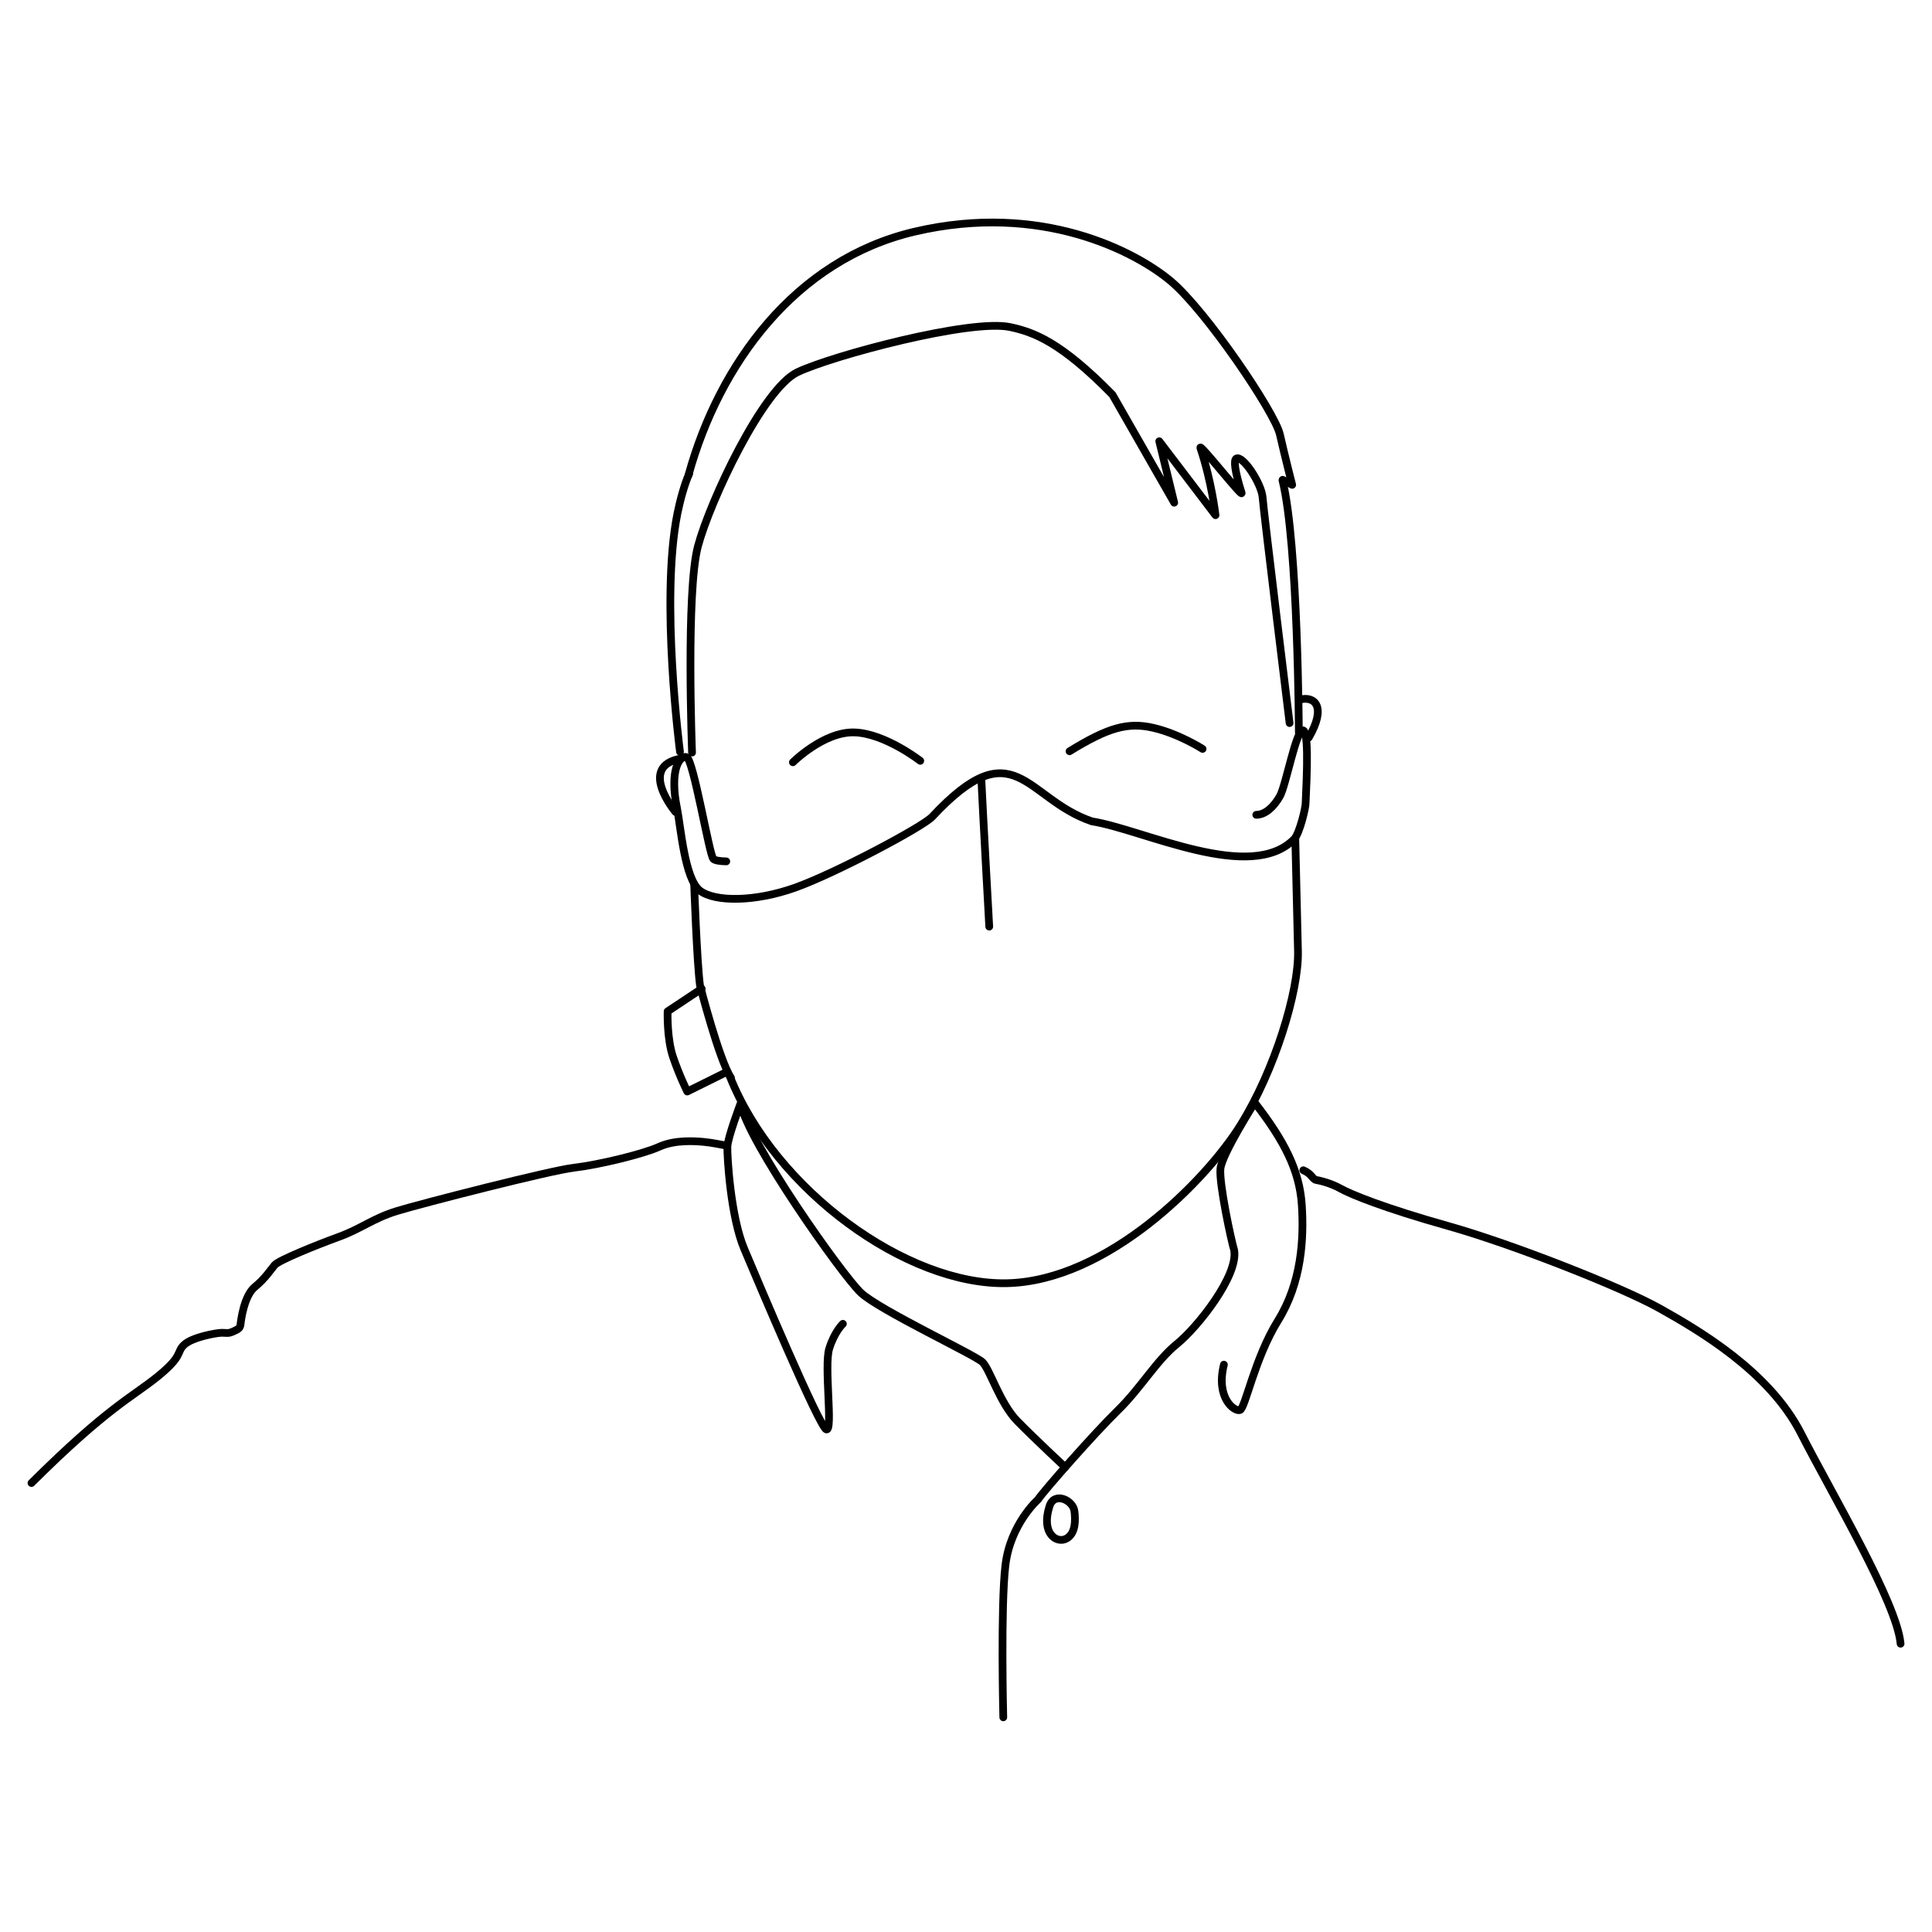
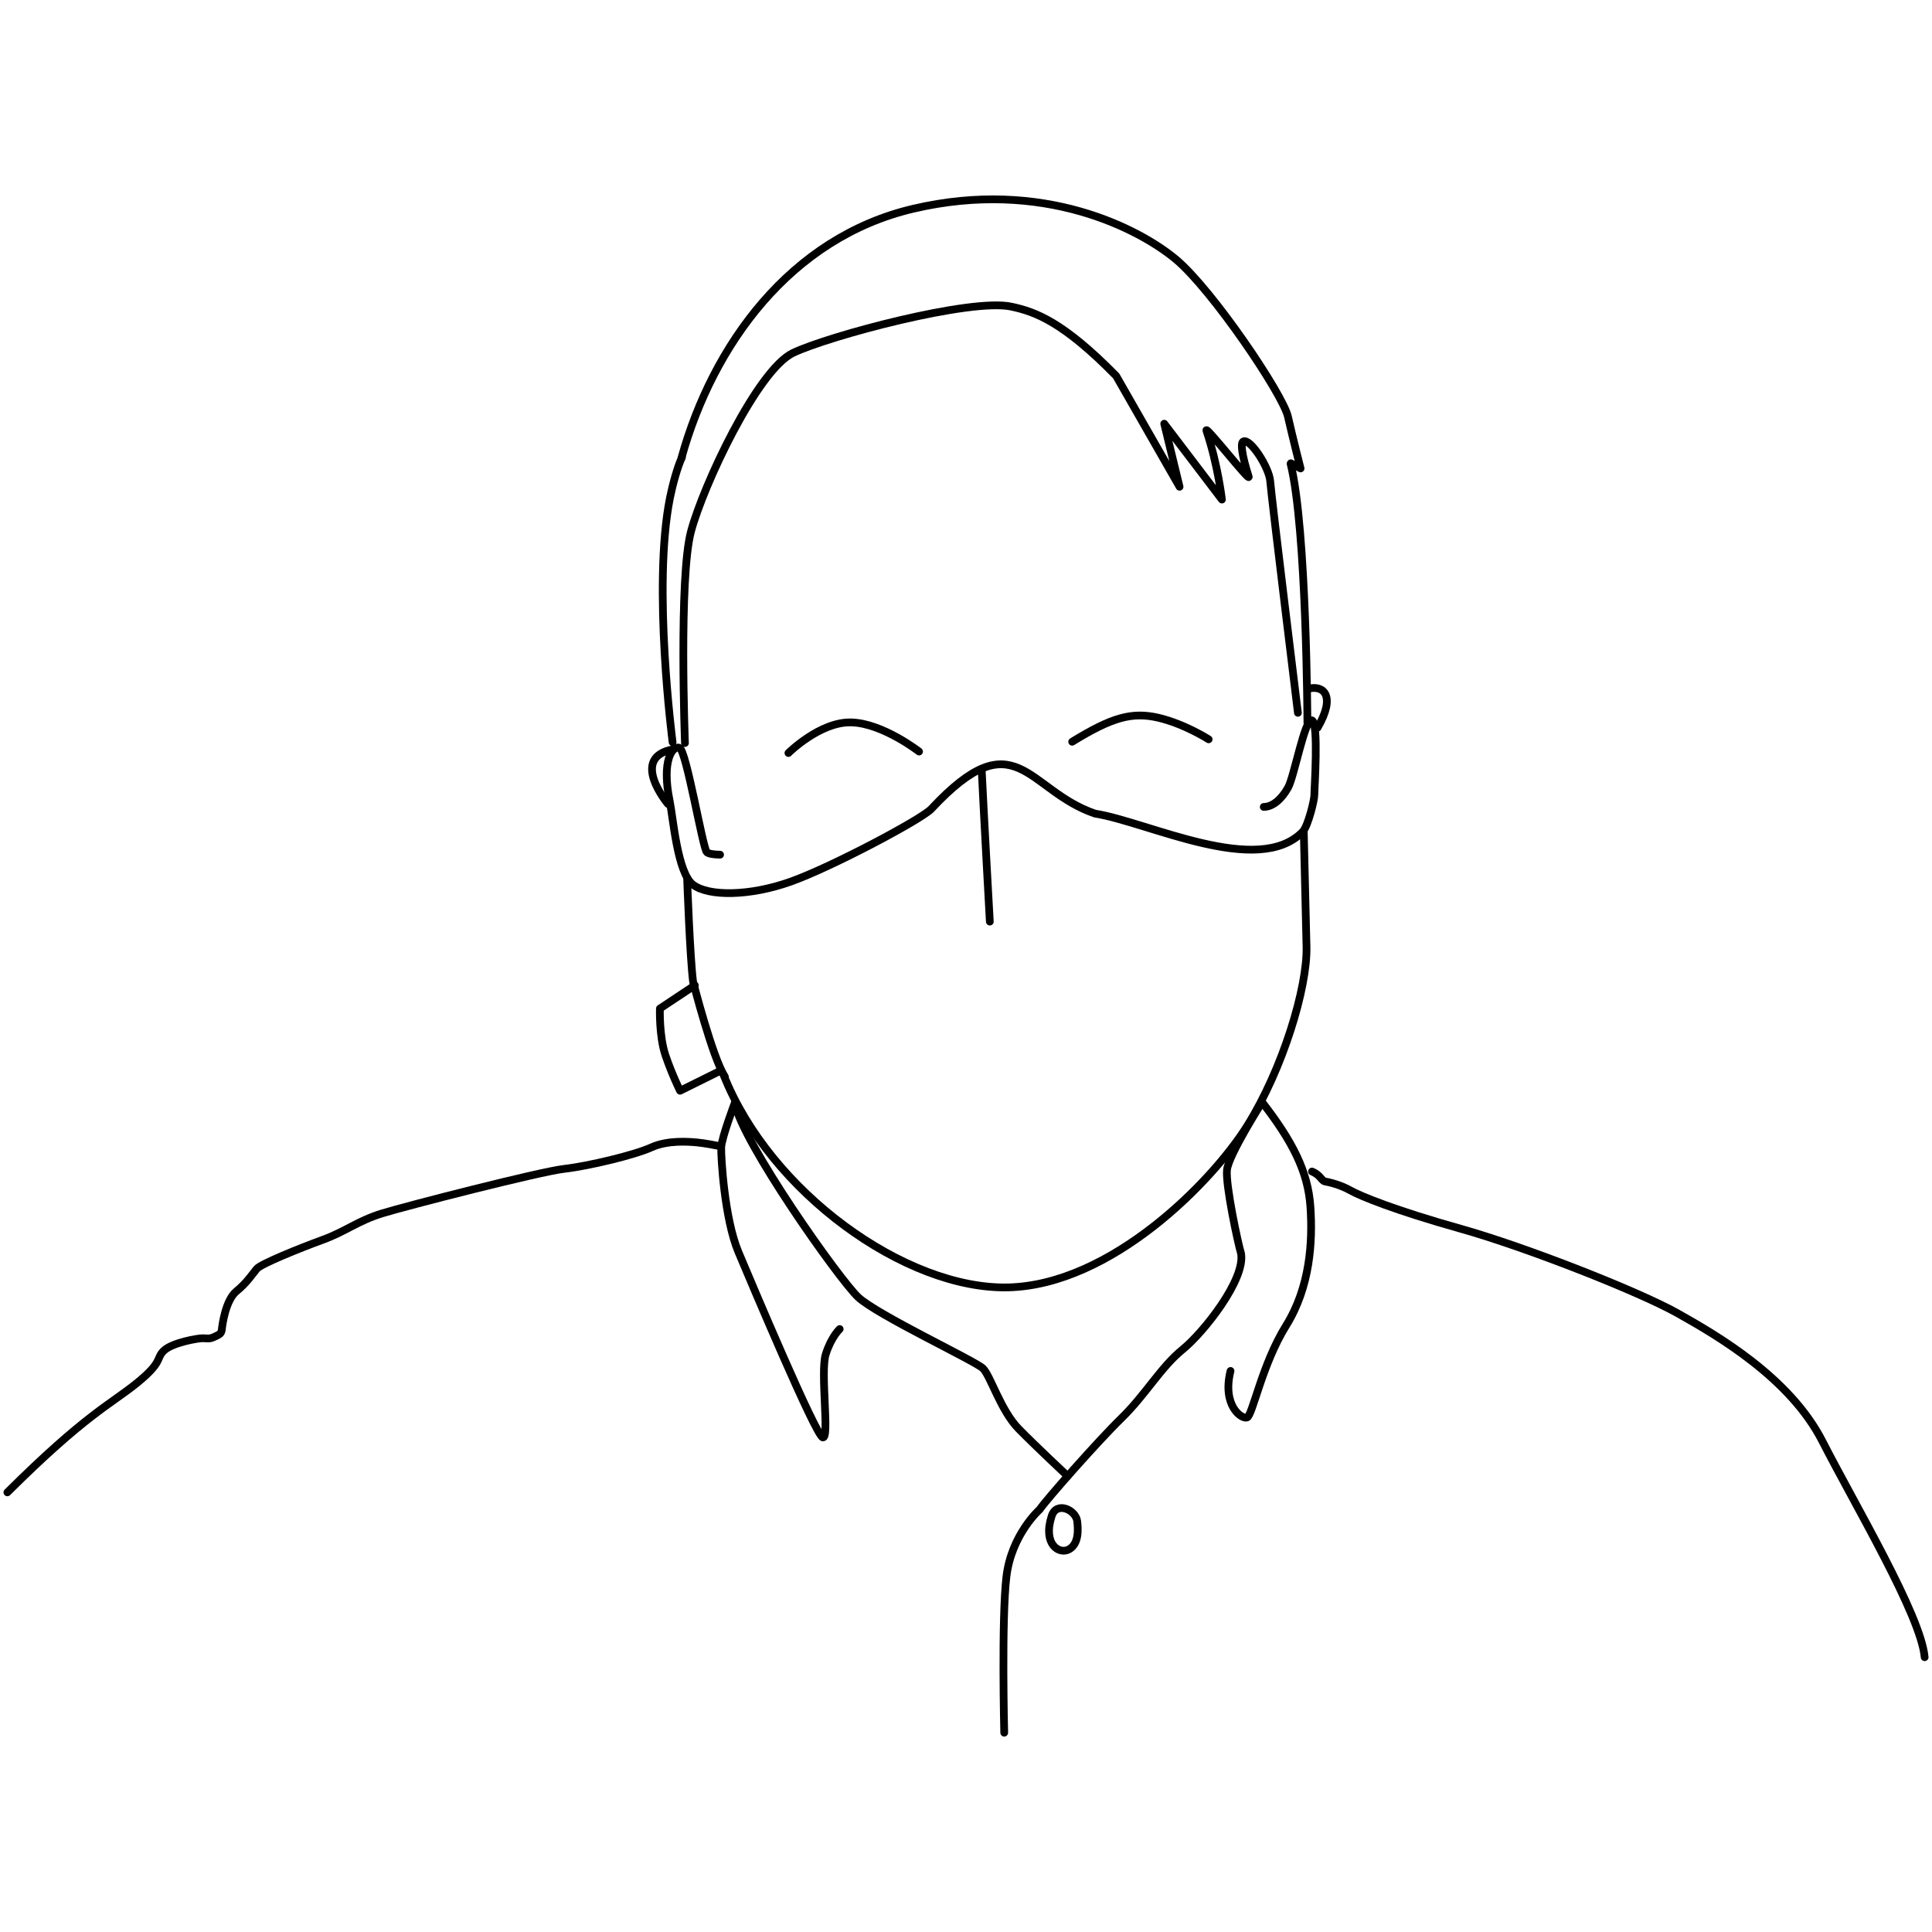
<svg xmlns="http://www.w3.org/2000/svg" width="1000" height="1000" viewBox="0 0 264.583 264.583" version="1.1" id="svg890">
  <defs id="defs887">
    <rect x="852.223" y="364.352" width="177.281" height="172.191" id="rect55058" />
  </defs>
-   <g id="layer3" style="display:inline">
-     <path style="font-variation-settings:normal;display:inline;opacity:1;vector-effect:none;fill:none;fill-opacity:1;stroke:currentColor;stroke-width:1.058;stroke-linecap:round;stroke-linejoin:round;stroke-miterlimit:4;stroke-dasharray:none;stroke-dashoffset:0;stroke-opacity:1;-inkscape-stroke:none;stop-color:#000000;stop-opacity:1" d="M 4.309,203.098 C 14.795,192.668 18.091,191.355 21.632,188.478 c 3.542,-2.878 2.471,-3.274 3.596,-4.321 1.125,-1.048 4.459,-1.635 5.147,-1.635 0.688,0 0.874,0.136 1.568,-0.184 0.694,-0.32 0.941,-0.429 1,-0.993 0.058,-0.564 0.489,-3.899 1.948,-5.094 1.459,-1.196 2.166,-2.357 2.728,-3.01 0.562,-0.653 5.704,-2.737 8.778,-3.855 3.073,-1.119 4.683,-2.533 7.959,-3.538 3.275,-1.005 21.023,-5.566 24.286,-5.939 3.263,-0.374 9.419,-1.852 11.621,-2.857 2.202,-1.005 5,-0.768 6.076,-0.675 1.076,0.093 2.754,0.437 2.754,0.437" id="path42560" />
-     <path style="font-variation-settings:normal;display:inline;opacity:1;vector-effect:none;fill:none;fill-opacity:1;stroke:currentColor;stroke-width:1.058;stroke-linecap:round;stroke-linejoin:round;stroke-miterlimit:4;stroke-dasharray:none;stroke-dashoffset:0;stroke-opacity:1;-inkscape-stroke:none;stop-color:#000000;stop-opacity:1" d="m 178.487,160.264 c 1.152,0.471 1.248,1.243 1.768,1.333 0.52,0.089 2,0.425 3.358,1.19 1.358,0.765 5.963,2.656 14.694,5.107 8.731,2.451 23.807,8.378 29.02,11.31 5.213,2.932 14.952,8.56 19.303,17.072 4.351,8.513 13.141,23.225 13.65,28.828" id="path42675" />
-     <path style="font-variation-settings:normal;display:inline;opacity:1;vector-effect:none;fill:none;fill-opacity:1;stroke:currentColor;stroke-width:1.058;stroke-linecap:round;stroke-linejoin:round;stroke-miterlimit:4;stroke-dasharray:none;stroke-dashoffset:0;stroke-opacity:1;-inkscape-stroke:none;stop-color:#000000;stop-opacity:1" d="m 145.868,200.925 c 0,0 -4.149,-3.872 -6.539,-6.304 -2.39,-2.432 -3.755,-7.065 -4.765,-8.066 -1.01,-1 -14.126,-7.13 -16.667,-9.514 -2.541,-2.384 -15.547,-20.784 -16.473,-25.933 0,0 -1.769,4.681 -1.811,5.948 -0.042,1.268 0.44,9.54 2.292,13.941 1.853,4.401 10.315,24.473 11.262,24.762 0.947,0.289 -0.343,-8.719 0.395,-11.075 0.738,-2.357 1.871,-3.39 1.871,-3.39" id="path42677" />
-     <path style="font-variation-settings:normal;display:inline;opacity:1;vector-effect:none;fill:none;fill-opacity:1;stroke:currentColor;stroke-width:1.058;stroke-linecap:round;stroke-linejoin:round;stroke-miterlimit:4;stroke-dasharray:none;stroke-dashoffset:0;stroke-opacity:1;-inkscape-stroke:none;stop-color:#000000;stop-opacity:1" d="m 167.61,186.886 c -1.143,4.615 1.462,6.457 2.196,6.222 0.734,-0.235 1.998,-7.083 5.218,-12.263 3.22,-5.181 3.569,-11.207 3.252,-15.871 -0.317,-4.664 -2.361,-8.705 -6.449,-13.971 0,0 -4.495,7.052 -4.692,9.058 -0.197,2.006 1.466,9.813 1.879,11.135 0.613,3.476 -4.996,10.559 -7.833,12.853 -2.836,2.294 -4.929,6.021 -8.118,9.129 -3.189,3.108 -10.121,10.986 -10.925,12.197 0,0 -3.782,3.334 -4.45,8.995 -0.668,5.661 -0.29,20.815 -0.29,20.815" id="path42679" />
-     <path style="font-variation-settings:normal;opacity:1;vector-effect:none;fill:none;fill-opacity:1;stroke:currentColor;stroke-width:1.058;stroke-linecap:round;stroke-linejoin:round;stroke-miterlimit:4;stroke-dasharray:none;stroke-dashoffset:0;stroke-opacity:1;-inkscape-stroke:none;stop-color:#000000;stop-opacity:1" d="m 143.727,206.27 c -1.218,3.786 1.027,5.169 2.334,4.427 1.307,-0.742 1.215,-2.627 1.079,-3.75 -0.18,-1.494 -2.755,-2.723 -3.413,-0.677 z" id="path43203" />
-     <path style="font-variation-settings:normal;opacity:1;vector-effect:none;fill:none;fill-opacity:1;stroke:currentColor;stroke-width:1.058;stroke-linecap:round;stroke-linejoin:round;stroke-miterlimit:4;stroke-dasharray:none;stroke-dashoffset:0;stroke-opacity:1;-inkscape-stroke:none;stop-color:#000000;stop-opacity:1" d="m 96.093,135.407 -4.664,3.099 c 0,0 -0.123,3.681 0.734,6.222 0.857,2.541 1.954,4.753 1.954,4.753 l 5.12,-2.535" id="path43819" />
-     <path style="font-variation-settings:normal;opacity:1;vector-effect:none;fill:none;fill-opacity:1;stroke:currentColor;stroke-width:1.058;stroke-linecap:round;stroke-linejoin:round;stroke-miterlimit:4;stroke-dasharray:none;stroke-dashoffset:0;stroke-opacity:1;-inkscape-stroke:none;stop-color:#000000;stop-opacity:1" d="m 95.061,121.045 c 0,0 0.378,10.711 0.801,13.9 0,0 2.594,10.135 4.242,12.667" id="path43964" />
-     <path style="font-variation-settings:normal;opacity:1;vector-effect:none;fill:none;fill-opacity:1;stroke:currentColor;stroke-width:1.058;stroke-linecap:round;stroke-linejoin:round;stroke-miterlimit:4;stroke-dasharray:none;stroke-dashoffset:0;stroke-opacity:1;-inkscape-stroke:none;stop-color:#000000;stop-opacity:1" d="m 99.942,147.384 c 6.168,15.574 24.271,28.674 37.994,28.348 13.723,-0.326 27.221,-14.078 31.925,-21.604 4.704,-7.526 8.025,-18.397 7.894,-23.865 -0.132,-5.468 -0.368,-15.437 -0.368,-15.437" id="path44011" />
-     <path style="font-variation-settings:normal;opacity:1;vector-effect:none;fill:none;fill-opacity:1;stroke:currentColor;stroke-width:1.058;stroke-linecap:round;stroke-linejoin:round;stroke-miterlimit:4;stroke-dasharray:none;stroke-dashoffset:0;stroke-opacity:1;-inkscape-stroke:none;stop-color:#000000;stop-opacity:1" d="m 99.462,117.964 c -0.912,-0.017 -1.548,-0.128 -1.77,-0.34 -0.562,-0.536 -2.734,-13.674 -3.667,-13.943 -0.934,-0.269 -2.393,1.723 -1.296,7.089 0.481,2.354 1.032,9.622 3.115,11.201 2.083,1.58 7.561,1.545 13.045,-0.408 5.484,-1.953 17.48,-8.32 18.784,-9.719 11.3,-12.118 12.722,-2.471 21.854,0.637 7.066,1.111 21.829,8.589 27.763,2.371 0.712,-0.862 1.525,-4.228 1.511,-4.879 -0.014,-0.651 0.612,-9.629 -0.326,-9.947 -0.938,-0.318 -2.354,7.5 -3.185,8.984 -0.831,1.484 -1.999,2.567 -3.245,2.577" id="path44283" />
-     <path style="font-variation-settings:normal;opacity:1;vector-effect:none;fill:none;fill-opacity:1;stroke:currentColor;stroke-width:1.058;stroke-linecap:round;stroke-linejoin:round;stroke-miterlimit:4;stroke-dasharray:none;stroke-dashoffset:0;stroke-opacity:1;-inkscape-stroke:none;stop-color:#000000;stop-opacity:1" d="m 93.123,102.95 c 0,0 -2.713,-20.759 -0.36,-32.585 0.35,-1.758 1.007,-4.179 1.606,-5.444 m 81.268,0.881 c 2.14,8.628 2.239,34.569 2.239,34.569" id="path45032" />
-     <path style="font-variation-settings:normal;opacity:1;vector-effect:none;fill:none;fill-opacity:1;stroke:currentColor;stroke-width:1.058;stroke-linecap:round;stroke-linejoin:round;stroke-miterlimit:4;stroke-dasharray:none;stroke-dashoffset:0;stroke-opacity:1;-inkscape-stroke:none;stop-color:#000000;stop-opacity:1" d="m 178.022,95.804 c 1.966,-0.515 3.719,0.899 1.21,5.209" id="path45079" />
-     <path style="font-variation-settings:normal;opacity:1;vector-effect:none;fill:none;fill-opacity:1;stroke:currentColor;stroke-width:1.058;stroke-linecap:round;stroke-linejoin:round;stroke-miterlimit:4;stroke-dasharray:none;stroke-dashoffset:0;stroke-opacity:1;-inkscape-stroke:none;stop-color:#000000;stop-opacity:1" d="m 93.245,103.886 c -5.99,1.065 -0.739,7.309 -0.739,7.309" id="path45126" />
-     <path style="font-variation-settings:normal;opacity:1;vector-effect:none;fill:none;fill-opacity:1;stroke:currentColor;stroke-width:1.058;stroke-linecap:round;stroke-linejoin:round;stroke-miterlimit:4;stroke-dasharray:none;stroke-dashoffset:0;stroke-opacity:1;-inkscape-stroke:none;stop-color:#000000;stop-opacity:1" d="m 134.394,106.699 c 0.212,4.615 1.08,20.2 1.08,20.2" id="path48444" />
-     <path style="font-variation-settings:normal;opacity:1;vector-effect:none;fill:none;fill-opacity:1;stroke:currentColor;stroke-width:1.058;stroke-linecap:round;stroke-linejoin:round;stroke-miterlimit:4;stroke-dasharray:none;stroke-dashoffset:0;stroke-opacity:1;-inkscape-stroke:none;stop-color:#000000;stop-opacity:1" d="m 94.774,103.06 c 0,0 -0.847,-22.077 0.809,-28.261 1.656,-6.184 8.867,-21.561 13.628,-23.829 4.76,-2.268 23.694,-7.334 29.118,-6.179 3.258,0.693 6.948,2.051 14.012,9.253 l 8.465,14.801 -2.048,-8.419 7.704,10.127 c 0,0 -0.534,-4.647 -2.067,-9.195 -0.32,-0.948 5.926,7.029 5.64,6.132 -0.987,-3.096 -1.072,-4.482 -0.739,-4.682 0.895,-0.535 3.483,3.444 3.615,5.319 0.132,1.875 3.695,30.897 3.695,30.897" id="path50516" />
-     <path style="font-variation-settings:normal;opacity:1;vector-effect:none;fill:none;fill-opacity:1;stroke:currentColor;stroke-width:1.058;stroke-linecap:round;stroke-linejoin:round;stroke-miterlimit:4;stroke-dasharray:none;stroke-dashoffset:0;stroke-opacity:1;-inkscape-stroke:none;stop-color:#000000;stop-opacity:1" d="m 94.321,64.95 c 4.166,-15 14.509,-29.366 30.925,-33.223 17.367,-4.08 30.24,2.722 35.071,6.756 4.831,4.034 14.275,17.99 14.96,21.002 0.685,3.012 1.685,6.914 1.685,6.914 l -1.303,-0.692" id="path50659" />
-     <text xml:space="preserve" transform="matrix(0.2645833,0,0,0.2645833,1.058333,-6.35)" id="text55056" style="font-size:40px;line-height:1.25;font-family:'Roboto Flex';-inkscape-font-specification:'Roboto Flex, @opsz=8';font-variation-settings:'opsz' 8;white-space:pre;shape-inside:url(#rect55058)" />
-     <path style="font-variation-settings:normal;opacity:1;vector-effect:none;fill:none;fill-opacity:1;stroke:currentColor;stroke-width:1.058;stroke-linecap:round;stroke-linejoin:round;stroke-miterlimit:4;stroke-dasharray:none;stroke-dashoffset:0;stroke-opacity:1;-inkscape-stroke:none;stop-color:#000000;stop-opacity:1" d="m 108.585,104.392 c 0,0 4.225,-4.213 8.413,-4.09 4.188,0.122 9.029,3.893 9.029,3.893" id="path56197" />
-     <path style="font-variation-settings:normal;opacity:1;vector-effect:none;fill:none;fill-opacity:1;stroke:currentColor;stroke-width:1.058;stroke-linecap:round;stroke-linejoin:round;stroke-miterlimit:4;stroke-dasharray:none;stroke-dashoffset:0;stroke-opacity:1;-inkscape-stroke:none;stop-color:#000000;stop-opacity:1" d="m 146.469,102.885 c 5.277,-3.244 7.968,-4.02 11.48,-3.209 3.512,0.811 6.742,2.886 6.742,2.886" id="path56199" />
+   <g id="layer3" style="display:inline;stroke-width:0.975" transform="matrix(1.025779,0,0,1.025779,-3.41301,-3.957502)">
+     <path style="font-variation-settings:normal;display:inline;opacity:1;vector-effect:none;fill:none;fill-opacity:1;stroke:currentColor;stroke-width:1.032;stroke-linecap:round;stroke-linejoin:round;stroke-miterlimit:4;stroke-dasharray:none;stroke-dashoffset:0;stroke-opacity:1;-inkscape-stroke:none;stop-color:#000000;stop-opacity:1" d="M 4.309,203.098 C 14.795,192.668 18.091,191.355 21.632,188.478 c 3.542,-2.878 2.471,-3.274 3.596,-4.321 1.125,-1.048 4.459,-1.635 5.147,-1.635 0.688,0 0.874,0.136 1.568,-0.184 0.694,-0.32 0.941,-0.429 1,-0.993 0.058,-0.564 0.489,-3.899 1.948,-5.094 1.459,-1.196 2.166,-2.357 2.728,-3.01 0.562,-0.653 5.704,-2.737 8.778,-3.855 3.073,-1.119 4.683,-2.533 7.959,-3.538 3.275,-1.005 21.023,-5.566 24.286,-5.939 3.263,-0.374 9.419,-1.852 11.621,-2.857 2.202,-1.005 5,-0.768 6.076,-0.675 1.076,0.093 2.754,0.437 2.754,0.437" id="path42560" />
+     <path style="font-variation-settings:normal;display:inline;opacity:1;vector-effect:none;fill:none;fill-opacity:1;stroke:currentColor;stroke-width:1.032;stroke-linecap:round;stroke-linejoin:round;stroke-miterlimit:4;stroke-dasharray:none;stroke-dashoffset:0;stroke-opacity:1;-inkscape-stroke:none;stop-color:#000000;stop-opacity:1" d="m 178.487,160.264 c 1.152,0.471 1.248,1.243 1.768,1.333 0.52,0.089 2,0.425 3.358,1.19 1.358,0.765 5.963,2.656 14.694,5.107 8.731,2.451 23.807,8.378 29.02,11.31 5.213,2.932 14.952,8.56 19.303,17.072 4.351,8.513 13.141,23.225 13.65,28.828" id="path42675" />
+     <path style="font-variation-settings:normal;display:inline;opacity:1;vector-effect:none;fill:none;fill-opacity:1;stroke:currentColor;stroke-width:1.032;stroke-linecap:round;stroke-linejoin:round;stroke-miterlimit:4;stroke-dasharray:none;stroke-dashoffset:0;stroke-opacity:1;-inkscape-stroke:none;stop-color:#000000;stop-opacity:1" d="m 145.868,200.925 c 0,0 -4.149,-3.872 -6.539,-6.304 -2.39,-2.432 -3.755,-7.065 -4.765,-8.066 -1.01,-1 -14.126,-7.13 -16.667,-9.514 -2.541,-2.384 -15.547,-20.784 -16.473,-25.933 0,0 -1.769,4.681 -1.811,5.948 -0.042,1.268 0.44,9.54 2.292,13.941 1.853,4.401 10.315,24.473 11.262,24.762 0.947,0.289 -0.343,-8.719 0.395,-11.075 0.738,-2.357 1.871,-3.39 1.871,-3.39" id="path42677" />
+     <path style="font-variation-settings:normal;display:inline;opacity:1;vector-effect:none;fill:none;fill-opacity:1;stroke:currentColor;stroke-width:1.032;stroke-linecap:round;stroke-linejoin:round;stroke-miterlimit:4;stroke-dasharray:none;stroke-dashoffset:0;stroke-opacity:1;-inkscape-stroke:none;stop-color:#000000;stop-opacity:1" d="m 167.61,186.886 c -1.143,4.615 1.462,6.457 2.196,6.222 0.734,-0.235 1.998,-7.083 5.218,-12.263 3.22,-5.181 3.569,-11.207 3.252,-15.871 -0.317,-4.664 -2.361,-8.705 -6.449,-13.971 0,0 -4.495,7.052 -4.692,9.058 -0.197,2.006 1.466,9.813 1.879,11.135 0.613,3.476 -4.996,10.559 -7.833,12.853 -2.836,2.294 -4.929,6.021 -8.118,9.129 -3.189,3.108 -10.121,10.986 -10.925,12.197 0,0 -3.782,3.334 -4.45,8.995 -0.668,5.661 -0.29,20.815 -0.29,20.815" id="path42679" />
+     <path style="font-variation-settings:normal;opacity:1;vector-effect:none;fill:none;fill-opacity:1;stroke:currentColor;stroke-width:1.032;stroke-linecap:round;stroke-linejoin:round;stroke-miterlimit:4;stroke-dasharray:none;stroke-dashoffset:0;stroke-opacity:1;-inkscape-stroke:none;stop-color:#000000;stop-opacity:1" d="m 143.727,206.27 c -1.218,3.786 1.027,5.169 2.334,4.427 1.307,-0.742 1.215,-2.627 1.079,-3.75 -0.18,-1.494 -2.755,-2.723 -3.413,-0.677 z" id="path43203" />
+     <path style="font-variation-settings:normal;opacity:1;vector-effect:none;fill:none;fill-opacity:1;stroke:currentColor;stroke-width:1.032;stroke-linecap:round;stroke-linejoin:round;stroke-miterlimit:4;stroke-dasharray:none;stroke-dashoffset:0;stroke-opacity:1;-inkscape-stroke:none;stop-color:#000000;stop-opacity:1" d="m 96.093,135.407 -4.664,3.099 c 0,0 -0.123,3.681 0.734,6.222 0.857,2.541 1.954,4.753 1.954,4.753 l 5.12,-2.535" id="path43819" />
+     <path style="font-variation-settings:normal;opacity:1;vector-effect:none;fill:none;fill-opacity:1;stroke:currentColor;stroke-width:1.032;stroke-linecap:round;stroke-linejoin:round;stroke-miterlimit:4;stroke-dasharray:none;stroke-dashoffset:0;stroke-opacity:1;-inkscape-stroke:none;stop-color:#000000;stop-opacity:1" d="m 95.061,121.045 c 0,0 0.378,10.711 0.801,13.9 0,0 2.594,10.135 4.242,12.667" id="path43964" />
+     <path style="font-variation-settings:normal;opacity:1;vector-effect:none;fill:none;fill-opacity:1;stroke:currentColor;stroke-width:1.032;stroke-linecap:round;stroke-linejoin:round;stroke-miterlimit:4;stroke-dasharray:none;stroke-dashoffset:0;stroke-opacity:1;-inkscape-stroke:none;stop-color:#000000;stop-opacity:1" d="m 99.942,147.384 c 6.168,15.574 24.271,28.674 37.994,28.348 13.723,-0.326 27.221,-14.078 31.925,-21.604 4.704,-7.526 8.025,-18.397 7.894,-23.865 -0.132,-5.468 -0.368,-15.437 -0.368,-15.437" id="path44011" />
+     <path style="font-variation-settings:normal;opacity:1;vector-effect:none;fill:none;fill-opacity:1;stroke:currentColor;stroke-width:1.032;stroke-linecap:round;stroke-linejoin:round;stroke-miterlimit:4;stroke-dasharray:none;stroke-dashoffset:0;stroke-opacity:1;-inkscape-stroke:none;stop-color:#000000;stop-opacity:1" d="m 99.462,117.964 c -0.912,-0.017 -1.548,-0.128 -1.77,-0.34 -0.562,-0.536 -2.734,-13.674 -3.667,-13.943 -0.934,-0.269 -2.393,1.723 -1.296,7.089 0.481,2.354 1.032,9.622 3.115,11.201 2.083,1.58 7.561,1.545 13.045,-0.408 5.484,-1.953 17.48,-8.32 18.784,-9.719 11.3,-12.118 12.722,-2.471 21.854,0.637 7.066,1.111 21.829,8.589 27.763,2.371 0.712,-0.862 1.525,-4.228 1.511,-4.879 -0.014,-0.651 0.612,-9.629 -0.326,-9.947 -0.938,-0.318 -2.354,7.5 -3.185,8.984 -0.831,1.484 -1.999,2.567 -3.245,2.577" id="path44283" />
+     <path style="font-variation-settings:normal;opacity:1;vector-effect:none;fill:none;fill-opacity:1;stroke:currentColor;stroke-width:1.032;stroke-linecap:round;stroke-linejoin:round;stroke-miterlimit:4;stroke-dasharray:none;stroke-dashoffset:0;stroke-opacity:1;-inkscape-stroke:none;stop-color:#000000;stop-opacity:1" d="m 93.123,102.95 c 0,0 -2.713,-20.759 -0.36,-32.585 0.35,-1.758 1.007,-4.179 1.606,-5.444 m 81.268,0.881 c 2.14,8.628 2.239,34.569 2.239,34.569" id="path45032" />
+     <path style="font-variation-settings:normal;opacity:1;vector-effect:none;fill:none;fill-opacity:1;stroke:currentColor;stroke-width:1.032;stroke-linecap:round;stroke-linejoin:round;stroke-miterlimit:4;stroke-dasharray:none;stroke-dashoffset:0;stroke-opacity:1;-inkscape-stroke:none;stop-color:#000000;stop-opacity:1" d="m 178.022,95.804 c 1.966,-0.515 3.719,0.899 1.21,5.209" id="path45079" />
+     <path style="font-variation-settings:normal;opacity:1;vector-effect:none;fill:none;fill-opacity:1;stroke:currentColor;stroke-width:1.032;stroke-linecap:round;stroke-linejoin:round;stroke-miterlimit:4;stroke-dasharray:none;stroke-dashoffset:0;stroke-opacity:1;-inkscape-stroke:none;stop-color:#000000;stop-opacity:1" d="m 93.245,103.886 c -5.99,1.065 -0.739,7.309 -0.739,7.309" id="path45126" />
+     <path style="font-variation-settings:normal;opacity:1;vector-effect:none;fill:none;fill-opacity:1;stroke:currentColor;stroke-width:1.032;stroke-linecap:round;stroke-linejoin:round;stroke-miterlimit:4;stroke-dasharray:none;stroke-dashoffset:0;stroke-opacity:1;-inkscape-stroke:none;stop-color:#000000;stop-opacity:1" d="m 134.394,106.699 c 0.212,4.615 1.08,20.2 1.08,20.2" id="path48444" />
+     <path style="font-variation-settings:normal;opacity:1;vector-effect:none;fill:none;fill-opacity:1;stroke:currentColor;stroke-width:1.032;stroke-linecap:round;stroke-linejoin:round;stroke-miterlimit:4;stroke-dasharray:none;stroke-dashoffset:0;stroke-opacity:1;-inkscape-stroke:none;stop-color:#000000;stop-opacity:1" d="m 94.774,103.06 c 0,0 -0.847,-22.077 0.809,-28.261 1.656,-6.184 8.867,-21.561 13.628,-23.829 4.76,-2.268 23.694,-7.334 29.118,-6.179 3.258,0.693 6.948,2.051 14.012,9.253 l 8.465,14.801 -2.048,-8.419 7.704,10.127 c 0,0 -0.534,-4.647 -2.067,-9.195 -0.32,-0.948 5.926,7.029 5.64,6.132 -0.987,-3.096 -1.072,-4.482 -0.739,-4.682 0.895,-0.535 3.483,3.444 3.615,5.319 0.132,1.875 3.695,30.897 3.695,30.897" id="path50516" />
+     <path style="font-variation-settings:normal;opacity:1;vector-effect:none;fill:none;fill-opacity:1;stroke:currentColor;stroke-width:1.032;stroke-linecap:round;stroke-linejoin:round;stroke-miterlimit:4;stroke-dasharray:none;stroke-dashoffset:0;stroke-opacity:1;-inkscape-stroke:none;stop-color:#000000;stop-opacity:1" d="m 94.321,64.95 c 4.166,-15 14.509,-29.366 30.925,-33.223 17.367,-4.08 30.24,2.722 35.071,6.756 4.831,4.034 14.275,17.99 14.96,21.002 0.685,3.012 1.685,6.914 1.685,6.914 l -1.303,-0.692" id="path50659" />
+     <text xml:space="preserve" transform="matrix(0.2645833,0,0,0.2645833,1.058333,-6.35)" id="text55056" style="font-size:40px;line-height:1.25;font-family:'Roboto Flex';-inkscape-font-specification:'Roboto Flex, @opsz=8';font-variation-settings:'opsz' 8;white-space:pre;shape-inside:url(#rect55058);stroke-width:0.975" />
+     <path style="font-variation-settings:normal;opacity:1;vector-effect:none;fill:none;fill-opacity:1;stroke:currentColor;stroke-width:1.032;stroke-linecap:round;stroke-linejoin:round;stroke-miterlimit:4;stroke-dasharray:none;stroke-dashoffset:0;stroke-opacity:1;-inkscape-stroke:none;stop-color:#000000;stop-opacity:1" d="m 108.585,104.392 c 0,0 4.225,-4.213 8.413,-4.09 4.188,0.122 9.029,3.893 9.029,3.893" id="path56197" />
+     <path style="font-variation-settings:normal;opacity:1;vector-effect:none;fill:none;fill-opacity:1;stroke:currentColor;stroke-width:1.032;stroke-linecap:round;stroke-linejoin:round;stroke-miterlimit:4;stroke-dasharray:none;stroke-dashoffset:0;stroke-opacity:1;-inkscape-stroke:none;stop-color:#000000;stop-opacity:1" d="m 146.469,102.885 c 5.277,-3.244 7.968,-4.02 11.48,-3.209 3.512,0.811 6.742,2.886 6.742,2.886" id="path56199" />
  </g>
</svg>
